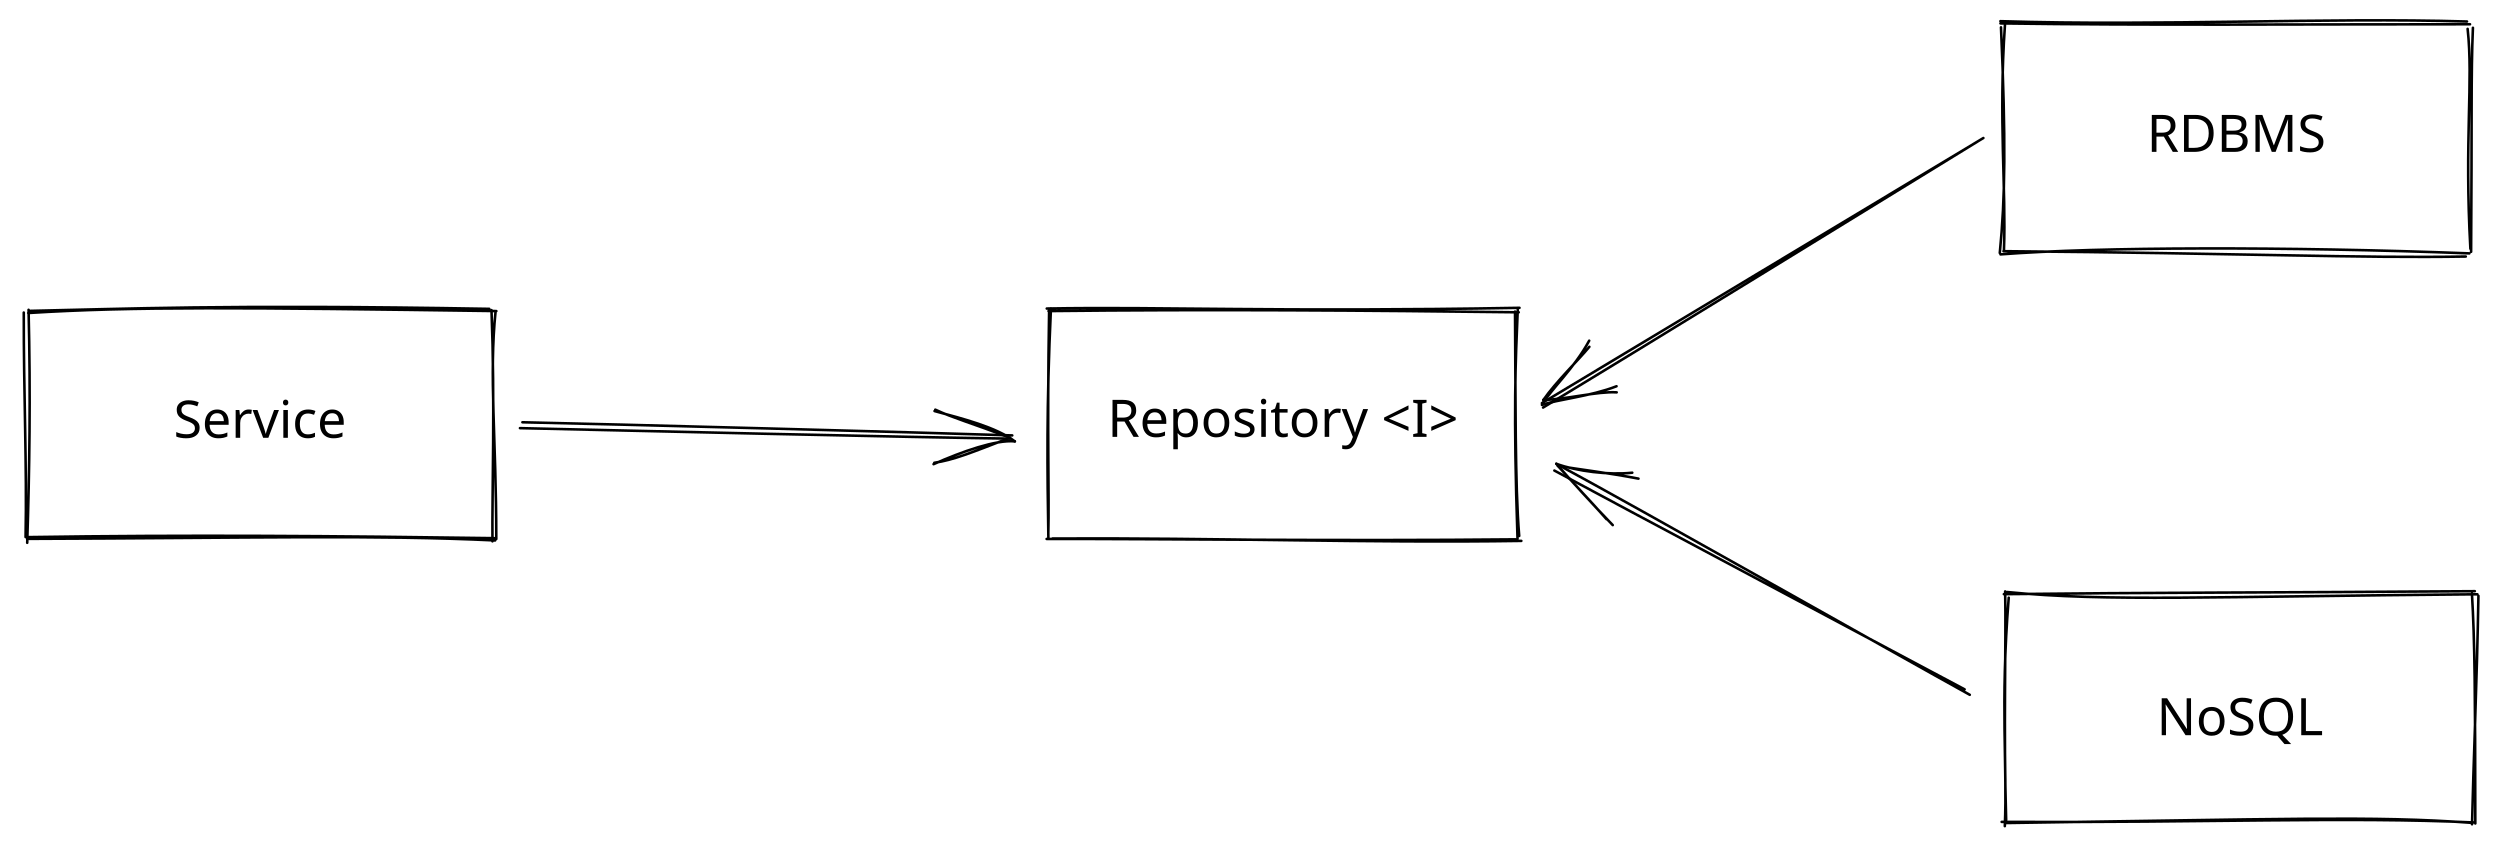
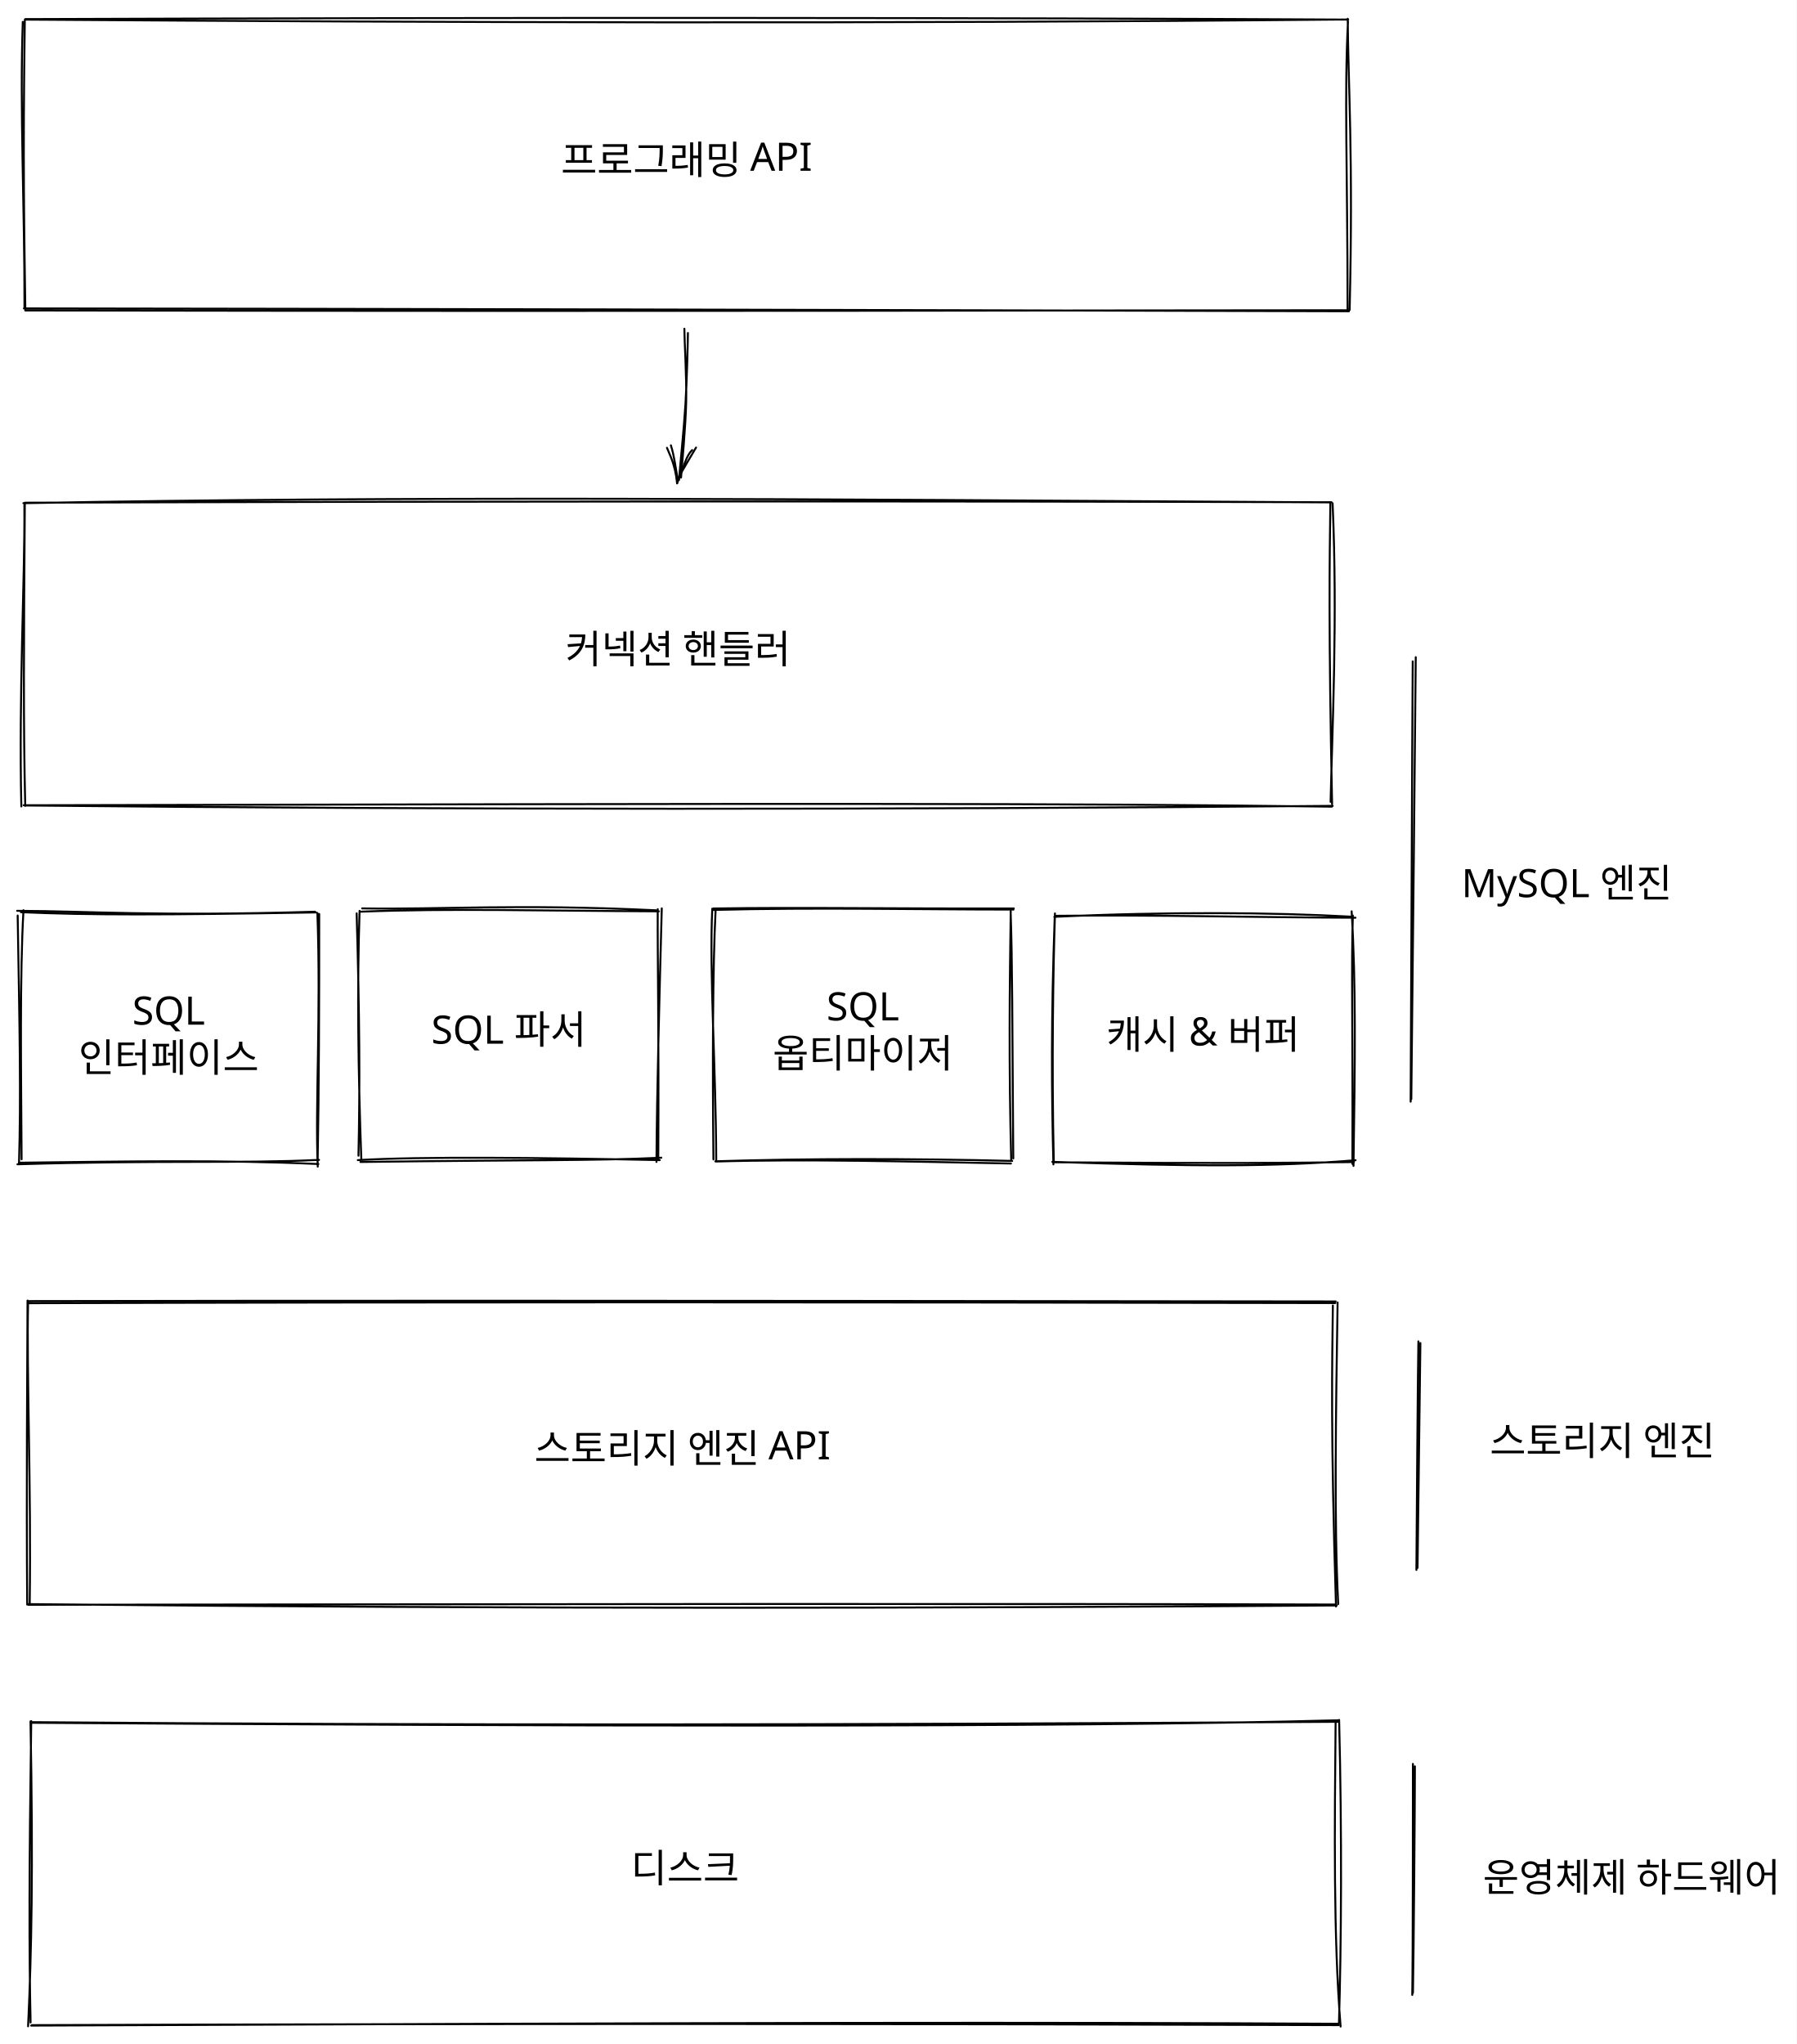
- <svg xmlns="http://www.w3.org/2000/svg" version="1.1" viewBox="0 0 965.672 327.16" width="1931.344" height="654.32">
+ <svg xmlns="http://www.w3.org/2000/svg" version="1.1" viewBox="0 0 916.152 1042.207" width="1832.305" height="2084.414">
  
-   eyJ2ZXJzaW9uIjoiMSIsImVuY29kaW5nIjoiYnN0cmluZyIsImNvbXByZXNzZWQiOnRydWUsImVuY29kZWQiOiJ4nN1aWXPaSFx1MDAxMH73r6DIa6LMfaS2tso4vuJzjZ1rK5VcdTAwMTJCRlx1MDAxM8uSXCJcdGOcyn/fkcC6wFx1MDAwMmygyKp8oDl7evrrr3uGX1uNRjNcdTAwMWVcdTAwMDZ2812jad9bpqu6oTlovk7K7+wwUr6nq1D6XHUwMDFl+f3QSls6cVx1MDAxY0Tv3r41g8Doqbjj+zeG5d+OutmufWt7caRcdTAwMWL+q99cdTAwMWKNX+nfwkShbcWm13PttENalc+FebXw1PfSaaFcdTAwMDRcdTAwMDJTSbnMWqjovZ4utru6+tp0IzuvSYqaR8dcdTAwMDNgtbpX1umZbbfMn1x1MDAwM9bb/pjPeq1cXLdcdTAwMWRcdTAwMGbd0aJMy+mHXHUwMDA1maI49G/sT6pcdTAwMWI7yeyV8qxf5Gul5b1Cv99zPDuKSn38wLRUPEzKXHUwMDAwyEpHSnjXyEvu9Vx1MDAxYqHC4DQrSjphLFxmKKjUy+dcdTAwMDRcIlhcdTAwMTVmx3f9MFx1MDAxMeZcdTAwMTVIn1xcnI5p3fS0TF43a1x1MDAxM4emXHUwMDE3XHUwMDA1Zqg3KW83eFxcplx1MDAwMIYguDC/Y6ueXHUwMDEz6yrBjUT/xbrITlWPXHUwMDAw4lLvTqEmmTM47KZW8K2qOsdcZoOxippR8lKQN1x1MDAxMXW3akJFMyqZUmzf54sobPzga3BcdTAwMDB3XHUwMDBl+I/9zvFOXHUwMDFinFxcXFyc2X4za/f79fRhR51Fr81cdTAwMDfBTWdoXHUwMDFm3H/pf9j5Kpz2dXmWx/nNMPRcdTAwMDeFccef8lx1MDAxNfeDrjmyT8g4ZkxcdTAwMTKgf0lW7yrvRld6fdfNy3zrJjfprYLAXHUwMDEzUCqtv4CigoVUUERcdTAwMTiigHHC51x1MDAwNtF0XW44iCgkXHUwMDA25FBUgcSkISiWgHC0WiBxMIkgRKrIYUjDmmCGl1x1MDAwZpxcdTAwMWFcdTAwMWLEXHUwMDAyMCBcdTAwMTawwXyzfS9uq1x1MDAwNztcdTAwMDV9qXTPvFXusLRfqXFqSdt2eKcsu6jLyNaTpk6dl5pvu6qX2G/T0suww5Jpx0rzU9bgVnW7RVx1MDAwNrG0XGamXHUwMDFlMzycx/P7oeopz3QvK1wi1oKtlreEfFxucYzRxD3S+Vx1MDAxMUd6yqdcdTAwMGZcdTAwMDenXHUwMDBm5MjjXHUwMDFmVFx1MDAwN3+88JxNR5yGlSE4XHUwMDA0JYJcdTAwMTiRlyZcdTAwMGUkIKIrXHUwMDAz27NYiyBcZrlcdTAwMTRILlx1MDAxZnt17IJth1x1MDAxZpnH21x1MDAwM7W7jb6bXHUwMDFmXHUwMDBlWp/3jqazS1xuoJmkNYtcdTAwMGKnT7h6LqxcdTAwMWR35+7HT/nQ/yg/t9pX+9edXfJwXHUwMDFhLWHc7veBd7Jz2I4uw9aJXHUwMDA051x1MDAxZGtcdTAwMTiQpXE31PzBVs3dglRcdTAwMGJcdTAwMWY9XHSFQJCCIc/yI/Wmtql+hENcdTAwMDNJJNk07iaSlVx1MDAxZMzSPVx0yfe3hrdcdJGAUSHWzNtp3LI23r6wXHUwMDAzP1KxXHUwMDFmXHUwMDBlXHUwMDFif1x1MDAxZP69VvqewYBV+q5I+nxcdTAwMTaH9EnwaeRLXHUwMDA0XHUwMDExmz/7VJf+2cV+6Dh7919cdTAwMDK030afYutu0+FcdTAwMDdcdTAwMTFCXHUwMDA2JITiXCJhJ31cdTAwMTHiOi/lm0fkmFx1MDAwMCCFZGvLPkfbXHUwMDBij/vnXHUwMDBlpuZcdTAwMTm5au2dKv/y5ur850uIfEXDzopcdTAwMGamT7h6XHUwMDFln4dvXHUwMDAxJSvnW0ifPnJigurQXHUwMDE1kfk5t377Nlx1MDAxNvScXHUwMDE5gDFcdTAwMDJYXHUwMDE19FSTLlox6jmehPsk50JKXHUwMDExxFx1MDAwNIF1ky5jmC5ghC8k3fetk/ZauXZcdTAwMDZNTXBtKuDzKfbpRFx1MDAxOVx1MDAwMYKxxJDAudHW/9w66SD/snXX+WKqk6+d1t1cdTAwMWK2+WhD2KhAaphcdTAwMDaV3Fx1MDAwMELb98YxLCQ68Vx1MDAwMJxcdTAwMTZ2Zi1cdTAwMTS7e9D6sIsvjp2YXp7v+7fD91e9XHUwMDFmL6fYpVx1MDAwZjuLYqdPOKe0/4OUXHUwMDE2XHUwMDAy9DTosUS05NVngb5++zZcdTAwMTb0XHUwMDAyldEuiLHCRJaRSYBPcqpWO1x1MDAxMFhH9mulVFx1MDAwMnTMXHUwMDA1XHUwMDE2MLqXUeqp3/7neK2UOoOWqpQ6XHUwMDEysFx1MDAxNlkjZE+BXHUwMDE2xU9cIlx1MDAwYmompVrb82es9ad9XHUwMDFiiixGpEGrcStcdTAwMTbQoJjCUsXSuVRcdTAwMDJcdTAwMDNCXFw+287QRlxmKVHpXHUwMDA2alxmOipcdENY4Gfkq6lwz1x1MDAwNd2CXHUwMDE3j1x1MDAwNTnMMG4pr6u8nq7MKerxrn+eK5dcdTAwMTSmVj+R8lxy0LmGRFx1MDAxOFxuIVx1MDAwMeRcdTAwMDRKWGjVM1x1MDAwM91GXHUwMDFh6Vx1MDAwMeC4OCPIpu11Z0tSf3pUllx1MDAwNDLEXHUwMDEwh1x1MDAxNFDKNFx1MDAxNeZcdTAwMWUhXHUwMDEzJblJlOlxyIQ0rlx1MDAxOcU7/u2tirWqz33lxVWVprrbTsDr2Ga3WqtXU6yrojxIRixcdTAwMDdJ+adGXHUwMDBlg/Ql+/zt9dTW04w1eTIzzVx1MDAwN9gq/l/YI1x0Wi189EhcXGdwSMpcdTAwMDW+wFF/vLChXHUwMDBlXHTqNNWA1VA6zaY5Mlx1MDAxOF7xXVx1MDAxOJNcdTAwMDae6pAggFx1MDAwNudcdTAwMWOTaWdogmhWhs9cdPBf4pOSXHUwMDAznpyDl++T6nPbgidcdTAwMDBcdTAwMDaVQvtcIlwiXHUwMDE4xJhLglxujUZ+QFx1MDAxOOPLh1x1MDAxNTslLVxuJoRcbi60a9RpV54wXHUwMDE3vGNKbH+0P3pTNdTkKZrosvxcdTAwMTFcdTAwMDXVwuw+jVxuwZFmorn9UX0utrH+XGJcYkODe/LrMERQXSHpak9cdTAwMWMoN1j14iA/dKCG5KxcdTAwMWOmjVxckqCcYYnpmsOkRVx1MDAxM+JFXVJ9blBcdTAwMGVOKNVqk/pcdTAwMDdDrvNkUWg1jk2oXHUwMDBlfUfHtqtcdTAwMGaVXGIm2oR0mJRcXM9cdTAwMDIyVVx1MDAxYYbgdFx1MDAxZvlnuaYpJptW5Nb6lHfaXHUwMDFhj9o0g6BcdTAwMWRr28qUr81XdcfJa7605p2yXHUwMDA3rUlIvbpOnyQrTJWY+Fx1MDAxNjtZ4K/fW7//XHUwMDAz8MW7JyJ9
+   eyJ2ZXJzaW9uIjoiMSIsImVuY29kaW5nIjoiYnN0cmluZyIsImNvbXByZXNzZWQiOnRydWUsImVuY29kZWQiOiJ4nO1cXFtv28hcdTAwMTV+z69cdTAwMTC0QJ9i7twvebNcdTAwMWTbke/yNUm7MCiJlmjLXCIt0ZalIMAu4Fx1MDAxNsVeilx1MDAwMpttjTbbpkDa9GFcdTAwMWaCRYpcdTAwMDZtf1Et/4dcdTAwMGUlW5QoUqK9osqmy1x1MDAwN0fkcDhnzpxvvnNmzuTZvVQq7TRsI/0glTbO8nrZLFT1evq++/zUqNZMq6KKUPu+Zp1U8+03S45j11x1MDAxZXz8sW7bWtF0cpZ1qOWto041o2xcdTAwMWNcdTAwMTlcdTAwMTWnpl78qbpPpZ61//Y0VDXyjl4plo12hXaR15Zk/oerVqXdrKSUMFxmJem+YNZcdTAwMWWq1lx1MDAxY6OgSvf1cs3wStxH6WZ+XHUwMDFmL1x1MDAxYrbNXHUwMDE3ZrYrfP2JIXLNmtfovlkubzqNcqdPer50Uu1cdTAwMTGp5lStQ2PXLDglVVx1MDAwZX3Pu/VqltKZV6tqnVx1MDAxNEtcdTAwMTWjVuurY9l63nRcdTAwMWHuM1x1MDAwMLpPOzp4kPKenKk7ioiGJaFcdTAwMThcItotcKtiIDWJMZWYU580s1bZqrrSfFx1MDAwNNqXJ09Oz1x1MDAxZlx1MDAxNpVQlUL3XHUwMDFkp6pXarZeVYPkvVe/7ifjVFx1MDAwM5hCynpaL1x1MDAxOWax5LjSXHUwMDEzrklcdTAwMDJcdOgtrVx1MDAxOe1cdTAwMDGAQHJJOOJed9yG7UyhbVxun/hcdTAwMTVY0qv2taLSNfemR2hX3jm/XHUwMDFk9dpSnz05xpnXk57hX4fT5kppatraaDrQ2MzrYp5cdTAwMWWnu+89v1x1MDAxZvzZTuWVholP6lx1MDAxOXS6N0stXiw1XHUwMDE2XHUwMDFl5oz+Vm7a16tVq97z3etfXo9P7ILesVLIOFx1MDAxNlx1MDAwMrm6XCKenspm5VBcdTAwMTVWTspl75mVP/RcZvtej8BcdTAwMDN46ut/L2xlXHUwMDE4lKBcdTAwMDBcdTAwMTRAZWEsMpaClZlwLHGJNVx0XXX3YqZcciZcdTAwMGU1Rlx0kkzEiCaI2SCIXHUwMDEw8UOHMcCwXHUwMDA0hI1cdTAwMWY54zRCb7CtirNpNl19I9D3dF4/MsuNvvFqW6eS9OrF+eWfXv777+8v/3Bx+far1PR6plexNUNcdNC2Td5XdbpsXHUwMDE2XWNO51WXjGqfnTumYqzuXHUwMDBiR2ah0MspeSWPrr5ZzUQhXHUwMDAzq2pcdTAwMTbNil7eXHUwMDFhXCLuUFx1MDAxNFx1MDAwZWU1jsOgiIBAXHUwMDAwXHUwMDBiXCJBZCjuXG58tFrPZmpwXHUwMDBlSWzDSvYwR5JcdTAwMGVFl9YgXHUwMDEyso863KqUMm1cdTAwMDCiY6c1xjRf21x1MDAxZalRolx1MDAxMeZrv1x1MDAwM0xcdTAwMDQgQJRzSsaPzLtxXHUwMDFhzlx1MDAxYjSbXZ1t1O2jrera9sz0XCKA/0echkOBXHUwMDA0pVS+h1BYilxmpGBlJlx1MDAxY0hcXEqNcoKg8FFcdTAwMWFDUIOg33NcdTAwMWI7ocFIhEa4pEiKXHUwMDBmms9a/3x9ef7n1s8vUlffvL/8+vXlXHUwMDFmv5son41gXHUwMDAxP59cdTAwMDWJe3c+UzN5OKExyVx1MDAxMOE4OqGx2uz21ILdfJR/SNlao5639dli0nFIXHUwMDE13ITy2fww5IxqQjBcdTAwMGVjdSwpXG4gMsT9QORcdTAwMWNcdTAwMDKOMYhcdTAwMDGJd+OvKVx1MDAwYiw019azjZWpam5xdlx1MDAwNzaWVllcdTAwMDJ5hqAw+4ZQSHVxXHUwMDEwPXZcbu500u2bYlxyXHUwMDA32Ldcblx1MDAxZDVcdTAwMWO3fVx1MDAwYjlo3kT4rZtRXHRcdTAwMTlC47ft5LDMZnb5Z5XWt++vzt9e/eqi9e271uevXHUwMDAzaYb011x1MDAxZFx1MDAxYs2MmJv9NFx1MDAxMyjv3XlcdTAwMDbB0OVASFx1MDAwNYb94z9cbof7x4/10mKpjiuL86eZjWYxa+yWk45DJqmG/Fx1MDAxNIM1QWP29FwiMlxmJFx1MDAwMGM1XGZxOHvBXHUwMDE001x1MDAxOcut3b3jaVxc26zX8zm8OvdUZ0tnh8GxTFx1MDAxYktcdTAwMWXFhIRIo5gruMHkMVx1MDAxNyQ8XHUwMDE0MkK4611cdTAwMDJHX0JcdTAwMWau5oRChiOh+VlcdTAwMGLS2IMjXHUwMDExsLgwXHUwMDE4XHUwMDFicVwisFx1MDAxNPzDXuxTNJC6+vLL1vnLicZEIyb4XHUwMDAwsrqR8u5cdTAwMTSlOChcZm9cZjBcdTAwMDBcdTAwMTBl0T1FuGJcdTAwMThcdTAwMGZLmNBcdTAwMWNkXHUwMDA3y4X1xt7OeuKX9pQjqHHpW0rv8Fx1MDAxNNFcdTAwMTAmcS7sRaYpKTFxm5owTVx1MDAxZC+UpmdcdTAwMGaocVx1MDAwMGYy+8Rpns1ltjbipKngXHUwMDA2XHUwMDEzSFMonKZcYqdAYsmjr+RccldzQnEjXHUwMDAx11BcdTAwMTBuXHUwMDA0wHHjJlqAXHUwMDA11SU4Zj2bXHUwMDEzXHUwMDFmJlmpmOXib1dfvL1880s3Znn16URjrFx1MDAxMbN+cIzlk/fuXHUwMDA0hmD4PrG7L0IxiFx1MDAxZWLlK1x1MDAwYtniXHUwMDE22CGlnI3nslOra8focdKBXGJcdTAwMDGRwUjkjGkk9kX1qFx1MDAxY0Yx4lxcSDqxXGaL6zE1jnJcdTAwMGLFJXvdLs7PNbPFXHUwMDAyaOaX4uSw4Fx1MDAwNlx1MDAxM8hhNNT1g5IrXHUwMDEyY4RG57Dhak4sdDhcbiExyDXG4oZcdTAwMGWItFx1MDAxZqVcdTAwMDZKUFx1MDAwZWRcdTAwMWPeX3J4rPWPX7e+eJn6Sery+/Orr/410chrxLw/sFx1MDAxYuVcdTAwMTP1h7BXKFx1MDAwNlXgXHUwMDA1XHUwMDA0UENcdTAwMWY9/FoqNK1t87C2fLC2KKYzx9bj3UbSIUhcdTAwMTHT/Fx1MDAxOXtuTcmwxni8XHROd8yrgG5YrFx1MDAwMmc5sbyK61x1MDAwNIizelx1MDAxM+RcdTAwMGVKJ/lD68les7yfLVx1MDAxZs7HyWTBXHImkMnC026V889cdEe3SFx1MDAxNVx1MDAxY67lhKJIOVZaXHUwMDAwi0GAxFx1MDAwNGiM4UH8XHUwMDA00Fx1MDAxOFJDofw/8kFvebU+f331i1eXf/mu9ebTVOu3L1pvzieeLDiCXGJcdTAwMDboLETku9Oaiv5DXUuEXHUwMDA0Qlx1MDAxY8vovFbMwNK8dTIrNlx1MDAxZa5sZjkv1FxyeJZ0RFLkOpA8XHUwMDAwk5DzpDJcdTAwMWJVzMY4jFx1MDAwM6HDiI1cdTAwMWSdLlp7XHIxk82YjdlccqtcInOF4lx1MDAwZiG2mD47ii+DXHUwMDFiTFx1MDAxZV9iXHUwMDAxwuCJXHUwMDE5VJM0j77FNlxcyVx0XHUwMDA1p8BEg1x1MDAxMCPhP6VcdTAwMDJcdTAwMTFB8Vx1MDAxM2ZPQu5cdTAwMTC+REAhmGNcdTAwMWPHkZTk8OXli1x1MDAxNy7/fDbZ9MNcdTAwMTGU4mdIT8iheOukXHUwMDFkXHUwMDA3OaiQhlx1MDAwMVx1MDAwZUlcZtVcdTAwMTDfXCLfcHhcdTAwMWV0Ulx1MDAxMcegNngojDChxbq/pvnXdrp441SDsl9cIi+8U9xcYlx1MDAwMb5DeNeWbdK4qzl61ZkxK1x1MDAwNbNSVIVcdTAwMWVl3ZxmjHKEpI3U/Ikr5Vx1MDAxNNBcdTAwMDBQcTmhgFxiXHUwMDE1PElGvLR0V1x1MDAxYrrdVpNGr591+TJtVFxuo1x1MDAwNVx1MDAxOZ7761x1MDAxN1x1MDAwNFxiRFR4XHUwMDAzIFdOjSBcdTAwMDBcdTAwMGVKgjRKXHUwMDAxdyfzXHUwMDAxgcp6zZm1jo5MRyl73TIrjl+pbe1Nu8gtXHUwMDE5esFfqjrUW+aHuO1+sd+/8X6lPFxmtG+6vz+5XHUwMDFm+LbqrlK16N05cy/MNSo5c1x1MDAxOWnkXHUwMDE3XHUwMDA2XGbevTxT9+rf6/03bD5rT8JcdTAwMDHTXHUwMDE5XHUwMDBmdVx1MDAxZqBEhIpbeffzXHUwMDFj8Y2tp+xsx6I2oTt4aXdmL+nTXHUwMDE5RHgwia19jFx1MDAwMVM1iPFcdTAwMWVcdTAwMDfCWv8pWs+HQETzXHUwMDA3XHUwMDE217mmhFx1MDAxM0IlnPCUpsJ9PI4pzVx1MDAwZsmQkjGDva9svEj3XHKhe3mDd0uUhq+KhTr5XG6fXHUwMDEyQFx1MDAxMX1jlJBMfWOzdlxcePR0XHUwMDAxzNVcdTAwMTfk0/r2VPJBSrlcdTAwMDZcdTAwMDYxqqanwTPq4z9r5Fx041x1MDAwMdRbhuzu7Vx1MDAwMC5cdTAwMDWYdFx1MDAxYTjlrCfxK25cdTAwMWZ/peHmqnVWloLdfNFXp+vFl419Z4iT71h2mIff11x1MDAxN7873yfPnVx1MDAxOFCELjhcdTAwMTMgXFzn8Vx1MDAxNlx1MDAwNIhcbmJu5mRvt7w3qz+ZOz193JRlPfnYUkRcdTAwMTd0NF1cbqJh9/+6iPVcdTAwMDCRhjjvTzHylregYuCOu+RcdTAwMDebpIhcIsImzYJcdTAwMDL1rof+yII319TgMLpXz1x1MDAwMI7JX4U49LyfUGhcdTAwMTWU3eL8urO/cLA4vVx0Slx1MDAxYntPXHUwMDBlNueXl9dcdTAwMWXqhf9cdTAwMDG4XCKNXGaAprPkXHUwMDA1/HL814HKkVx1MDAxMIz1plx1MDAxZU9cdTAwMDaonPfI8iNQb66xXHUwMDAzNcxlZaG0ilx1MDAwMGNIXCJcdTAwMThcdTAwMWSnnC/O7GJz7uxoW2zO241cdTAwMDVDb+wnXHUwMDFmp1x1MDAxY2rEXHUwMDA3iuudXFxcdTAwMTVwXCJcdTAwMTCzz1x1MDAxYZSPNOizXHUwMDEyyrCKJye9MC2pZJNzWlx1MDAwM3ZFk+C7XHUwMDA2iXUnrKHws4lMKrqg+Fx1MDAxNvGhxVxuS8vUPWy1M7f/qFFatrfNZvLBxrgmKVx1MDAwN1x1MDAwM+vSUHmJKkRcdTAwMTQxXHUwMDFm/ohcdTAwMTQhXCJIsFx1MDAwNGr6XHUwMDE1XHUwMDEzRZuaaqggk0Pb7961Lj5rff+u9epl6uqbi8uvX7Z+/9fWb94lXHUwMDAyc6HCdZB375o507ptbzpKj+mbxW81VGbhWlx1MDAxOV5cdTAwMTPpU9Ooz1xmmstH++3L/WpcdTAwMWLNLm5cZnegnj2/9/w/eTOiYCJ9
  <defs>
    <style>
      @font-face {
        font-family: "Virgil";
        src: url("https://unpkg.com/@excalidraw/excalidraw@0.13.0/dist/excalidraw-assets/Virgil.woff2");
      }
      @font-face {
        font-family: "Cascadia";
        src: url("https://unpkg.com/@excalidraw/excalidraw@0.13.0/dist/excalidraw-assets/Cascadia.woff2");
      }
    </style>
  </defs>
-   <rect x="0" y="0" width="965.672" height="327.16" fill="#ffffff" />
-   <g stroke-linecap="round" transform="translate(10 120.4281) rotate(0 90.42188 43.91797)">
-     <path d="M1.44 -0.34 C37.03 -1.04, 75.65 -2.93, 178.99 -1.13 M0.9 0.48 C41.39 -2.04, 83.94 -1.65, 181.72 -0.27 M181.44 -0.28 C178.85 24.99, 181.71 48.67, 181.7 87.78 M179.85 -0.64 C181.24 34.64, 180.03 70.87, 180.22 88.67 M180.94 87.45 C121.18 86.58, 62.62 86.08, 0.53 87.05 M181.25 88.33 C135.1 86.14, 88.8 87.4, 0.47 87.72 M0.51 89.24 C1.39 61.82, 1.84 32.32, 1.04 -0.76 M-0.12 87.02 C0.41 59.8, -0.87 31.82, -0.82 0.3" stroke="#000000" stroke-width="1" fill="none" />
+   <rect x="0" y="0" width="916.152" height="1042.207" fill="#ffffff" />
+   <g stroke-linecap="round" transform="translate(12.58984 10) rotate(0 337.5176 73.9707)">
+     <path d="M0.04 0 C214.49 1.47, 429.11 2.26, 674.79 -0.07 M0.3 -0.26 C246.81 -1.15, 493.31 -1.03, 674.85 -0.01 M674.63 -0.42 C674.84 32.92, 677.48 68.65, 675.61 148 M674.76 0.99 C672.85 37.86, 674.5 73.57, 674.56 148.34 M675.25 148.71 C416.87 147.97, 156.89 147.43, -0.39 147.25 M674.72 148.18 C521.11 148.21, 367.49 148.88, 0.28 148.3 M-0.11 146.77 C0.02 96.01, -2.57 45.92, -0.97 1.14 M0.33 147.77 C-0.19 110.76, -0.98 72.76, 0.05 0.67" stroke="#000000" stroke-width="1" fill="none" />
  </g>
-   <g transform="translate(65.42188 152.0961) rotate(0 35 12)">
-     <text x="35" y="17" font-family="Virgil, Segoe UI Emoji" font-size="20px" fill="#000000" text-anchor="middle" style="white-space: pre;" direction="ltr">Service</text>
+   <g transform="translate(282.1074 71.7207) rotate(0 68 12)">
+     <text x="68" y="17" font-family="Virgil, Segoe UI Emoji" font-size="20px" fill="#000000" text-anchor="middle" style="white-space: pre;" direction="ltr">프로그래밍 API</text>
  </g>
-   <g stroke-linecap="round" transform="translate(405.1211 120.0703) rotate(0 90.42188 43.91797)">
-     <path d="M-0.79 -0.89 C43.25 -1.7, 88.28 0.5, 181.81 -1.17 M-0.11 0.09 C61.74 -0.63, 123.8 -0.15, 181.52 0.56 M180.08 0.28 C180.34 33.57, 180.06 67.01, 181.7 86.95 M181.14 -0.43 C180.3 19.62, 179.37 38.44, 181.05 88.05 M182.52 88.86 C124.01 89.79, 64.62 87.58, 1.41 87.93 M180.28 88.26 C112.13 88.96, 43.34 88.05, -0.84 88.11 M-0.2 86.47 C0.23 69.73, -0.72 50.42, 0.12 -0.48 M-0.16 88.13 C-0.6 62.01, -0.94 37.1, 0.83 -0.99" stroke="#000000" stroke-width="1" fill="none" />
+   <g stroke-linecap="round" transform="translate(12.32422 256.1875) rotate(0 333.4453 77.23047)">
+     <path d="M-0.4 0.38 C192.08 -3.29, 385 -1.81, 666.18 -0.03 M0.33 0.13 C235.39 -0.63, 470.29 -0.71, 666.62 -0.1 M667.18 0.41 C669.76 58.67, 667.01 115.37, 666.16 152.67 M666.05 -0.08 C665.63 30.67, 665.07 62.85, 666.92 153.75 M666.79 155.12 C531.75 153.29, 397.3 153.47, -0.22 154.4 M667.23 154.71 C442.86 156.73, 217.76 156.69, 0.2 154.52 M-1.44 155.02 C-2.79 98.14, 0.4 38.84, 0.11 1.4 M0.55 154.73 C-0.45 113.75, -0.18 72.29, 0.33 0.39" stroke="#000000" stroke-width="1" fill="none" />
  </g>
-   <g transform="translate(422.543 151.7383) rotate(0 73 12)">
-     <text x="73" y="17" font-family="Virgil, Segoe UI Emoji" font-size="20px" fill="#000000" text-anchor="middle" style="white-space: pre;" direction="ltr">Repository &lt;I&gt;</text>
+   <g transform="translate(287.7695 321.168) rotate(0 58 12)">
+     <text x="58" y="17" font-family="Virgil, Segoe UI Emoji" font-size="20px" fill="#000000" text-anchor="middle" style="white-space: pre;" direction="ltr">커넥션 핸들러</text>
  </g>
-   <g stroke-linecap="round" transform="translate(773.3945 10) rotate(0 90.42188 43.91797)">
-     <path d="M-0.7 -1.82 C61.78 0.1, 124.73 -3.32, 179.53 -1.69 M-0.68 -0.96 C56.65 -0.13, 114.34 -0.65, 180.69 -0.63 M179.77 1.15 C181.99 21.33, 178.48 43.86, 180.84 86.1 M181.82 0.73 C181.03 18.98, 181.5 37.11, 181.12 87.26 M179.06 89.09 C138.23 89.79, 94.09 87.81, 0.49 87.02 M180.44 87.87 C109.53 85.2, 37.76 85.33, -0.67 88.26 M0.67 86.64 C1.57 63.27, -1.46 36, 1.06 -0.36 M-0.94 87.71 C1.16 66.5, 1.45 44.24, -0.48 0.56" stroke="#000000" stroke-width="1" fill="none" />
+   <g stroke-linecap="round" transform="translate(10 465.9531) rotate(0 76 63.5)">
+     <path d="M-1.26 -1.54 C34.52 -1.42, 69.27 1.35, 150.58 -1.08 M0.69 -0.84 C36.2 0.69, 72.56 0.61, 151.18 -0.72 M151.84 -0.43 C153.68 50.76, 150.68 97.93, 152.02 128.9 M152.76 0.07 C152.8 45.12, 152.64 91.21, 151.95 127.56 M152.68 125.45 C113.5 127.37, 71.74 125.52, -1.1 127.7 M152.35 127.57 C103.31 125.35, 55.68 126.22, 0.33 126.89 M1.01 125.15 C0.78 80.55, 0.04 31.61, 1.98 -1.85 M-0.32 127.62 C0.71 92.85, -0.01 58.9, -0.99 0.87" stroke="#000000" stroke-width="1" fill="none" />
  </g>
-   <g transform="translate(827.3164 41.66797) rotate(0 36.5 12)">
-     <text x="36.5" y="17" font-family="Virgil, Segoe UI Emoji" font-size="20px" fill="#000000" text-anchor="middle" style="white-space: pre;" direction="ltr">RDBMS</text>
+   <g transform="translate(41.5 505.4531) rotate(0 44.5 24)">
+     <text x="44.5" y="17" font-family="Virgil, Segoe UI Emoji" font-size="20px" fill="#000000" text-anchor="middle" style="white-space: pre;" direction="ltr">SQL</text>
+     <text x="44.5" y="41" font-family="Virgil, Segoe UI Emoji" font-size="20px" fill="#000000" text-anchor="middle" style="white-space: pre;" direction="ltr">인터페이스</text>
  </g>
-   <g stroke-linecap="round" transform="translate(774.8281 229.3242) rotate(0 90.42188 43.91797)">
-     <path d="M0.39 -0.65 C38.88 3.18, 80.15 1.07, 182.11 0.23 M-0.8 0.18 C52.72 -0.47, 105.83 -0.4, 181.12 -0.97 M182.51 0.83 C181.99 33.14, 180.49 67.53, 180.04 89.07 M180 -0.1 C181.09 18.14, 181.27 38.3, 181.31 88.76 M180.82 88.37 C130.69 86.12, 79 88.53, -1.65 88.15 M179.94 88.52 C142.71 85.7, 105.05 87.12, -0.35 88.59 M-0.43 89.79 C0.59 65.96, -2.25 43.62, 1.08 1.55 M0.09 87.39 C-0.96 52.69, 0.1 18.76, -0.3 -0.88" stroke="#000000" stroke-width="1" fill="none" />
+   <g stroke-linecap="round" transform="translate(183.4453 463.918) rotate(0 76 63.5)">
+     <path d="M1.24 -0.74 C41.1 -0.07, 80.12 -3.14, 151 0.23 M0.61 0.93 C45.96 -0.82, 92.41 0.48, 152.54 0.77 M154 -0.75 C152.76 46.1, 151.5 92.7, 151.29 128.53 M151.93 -0.33 C151.81 27.97, 152.57 57.02, 152.21 127.48 M153.75 126.39 C119.41 128, 86.01 127.41, 0.34 128.56 M152.95 127.61 C91.98 126.32, 31.44 125.7, -0.99 127.61 M-0.66 125.36 C0.13 88.01, -0.08 54.82, -1.59 1.8 M0.81 127.54 C-0.81 83.34, -1.4 39.52, -0.09 0.52" stroke="#000000" stroke-width="1" fill="none" />
  </g>
-   <g transform="translate(833.25 266.9922) rotate(0 32 12)">
-     <text x="32" y="17" font-family="Virgil, Segoe UI Emoji" font-size="20px" fill="#000000" text-anchor="middle" style="white-space: pre;" direction="ltr">NoSQL</text>
+   <g transform="translate(216.9453 515.168) rotate(0 42.5 12)">
+     <text x="42.5" y="17" font-family="Virgil, Segoe UI Emoji" font-size="20px" fill="#000000" text-anchor="middle" style="white-space: pre;" direction="ltr">SQL 파서</text>
+   </g>
+   <g stroke-linecap="round" transform="translate(363.9883 464.3008) rotate(0 76 63.5)">
+     <path d="M-0.18 -1.08 C45.85 -1.77, 90.89 -0.92, 152.95 -1.1 M-0.58 -0.33 C52.42 -1.68, 104.03 -0.51, 152.79 -0.52 M151.39 0.32 C150.86 38.11, 150.34 78.18, 151.65 127.63 M151.34 0.54 C152.24 26.25, 152.14 53.01, 152.69 126.38 M151.49 128.95 C100.71 127.99, 47.21 126.59, 0.9 127.94 M152.14 127.63 C100.14 126.36, 47.85 126.34, 0.77 127.83 M1.22 127.26 C1.11 80.24, -2.38 31.4, -0.79 -0.97 M-0.2 126.86 C-0.72 77.95, -0.53 27.99, 0.88 0.34" stroke="#000000" stroke-width="1" fill="none" />
+   </g>
+   <g transform="translate(395.4883 503.3008) rotate(0 44.5 24)">
+     <text x="44.5" y="17" font-family="Virgil, Segoe UI Emoji" font-size="20px" fill="#000000" text-anchor="middle" style="white-space: pre;" direction="ltr">SQL</text>
+     <text x="44.5" y="41" font-family="Virgil, Segoe UI Emoji" font-size="20px" fill="#000000" text-anchor="middle" style="white-space: pre;" direction="ltr">옵티마이저</text>
+   </g>
+   <g stroke-linecap="round" transform="translate(537.4883 466.4766) rotate(0 76 63.5)">
+     <path d="M1.26 0.48 C51.59 -0.11, 103.45 1.34, 153.67 1.46 M0.13 1 C56.42 -1.68, 111.8 -1.32, 151.52 0.92 M151.72 -1.8 C153.96 34.94, 153.48 74.46, 152.67 128 M152.34 0.35 C151.5 26.59, 152.35 53.82, 152.12 126.99 M153.72 125.11 C112.4 128.5, 71.11 128.32, -0.9 125.94 M152.89 126.04 C119.45 126.5, 87.34 126.77, 0.07 126.16 M-0.15 125.89 C-1.29 75.25, -0.43 27.57, 0.45 -0.73 M-0.35 127.22 C-1.28 90.56, -1.58 53.38, 0.33 0.93" stroke="#000000" stroke-width="1" fill="none" />
+   </g>
+   <g transform="translate(560.4883 517.7266) rotate(0 53 12)">
+     <text x="53" y="17" font-family="Virgil, Segoe UI Emoji" font-size="20px" fill="#000000" text-anchor="middle" style="white-space: pre;" direction="ltr">캐시 &amp; 버퍼</text>
+   </g>
+   <g stroke-linecap="round" transform="translate(14.54688 663.7461) rotate(0 333.4453 77.23047)">
+     <path d="M-0.54 0.74 C208.49 0.1, 417.4 0.2, 666.33 0.67 M-0.24 -0.33 C138.12 -0.57, 275.82 -0.64, 666.52 -0.16 M665.09 1.89 C664.74 33.04, 663.91 65.25, 666.69 155.36 M667.51 0.37 C666.64 56.38, 665.69 112.45, 667.82 154.15 M667.05 154.85 C462.79 156.25, 260.13 156.8, -0.34 154.17 M666.57 154.38 C472.69 153.81, 279.07 154.18, -0.15 154.51 M0.6 153.85 C1.42 94, -1.04 35.28, -0.22 0.18 M-0.68 154.41 C-1.13 94.72, -0.64 34.06, -0.51 -0.6" stroke="#000000" stroke-width="1" fill="none" />
+   </g>
+   <g transform="translate(266.4922 728.7266) rotate(0 81.5 12)">
+     <text x="81.5" y="17" font-family="Virgil, Segoe UI Emoji" font-size="20px" fill="#000000" text-anchor="middle" style="white-space: pre;" direction="ltr">스토리지 엔진 API</text>
+   </g>
+   <g stroke-linecap="round" transform="translate(15.86328 877.7461) rotate(0 333.4453 77.23047)">
+     <path d="M0.37 0.68 C262.5 2.37, 526.8 3.22, 666.6 -0.6 M-0.17 0.35 C208.14 2.04, 415.57 1.78, 666.65 0.17 M665.18 -0.1 C664.68 54.08, 664.01 109.39, 667.72 155.56 M666.97 -0.78 C668.47 58.19, 668.07 114.25, 666.89 153.76 M666.48 154.15 C517.09 153.31, 366.9 153.5, 0.02 155.07 M666.69 154.84 C451.39 154.14, 235.82 154, 0.39 154.84 M-1.54 155.43 C0.2 117.38, 1.13 77.73, -0.31 -0.03 M-0.27 153.49 C-1.05 116.22, -1.05 78.71, 0.06 -0.19" stroke="#000000" stroke-width="1" fill="none" />
+   </g>
+   <g transform="translate(322.3086 942.7266) rotate(0 27 12)">
+     <text x="27" y="17" font-family="Virgil, Segoe UI Emoji" font-size="20px" fill="#000000" text-anchor="middle" style="white-space: pre;" direction="ltr">디스크</text>
  </g>
  <g stroke-linecap="round">
-     <g transform="translate(200.8125 163.7773) rotate(0 95.05664 2.496094)">
-       <path d="M0.98 -0.67 C32.51 -0.02, 158.75 3.35, 190.19 4.41 M0.03 1.6 C31.33 2.36, 157.85 5.28, 189.28 5.65" stroke="#000000" stroke-width="1" fill="none" />
+     <g transform="translate(349.7266 168.4414) rotate(0 -0.9648438 37.59766)">
+       <path d="M-0.76 -0.82 C-0.76 5.23, 0.44 23.9, 0.16 36.54 C-0.13 49.19, -1.96 68.73, -2.46 75.07 M1.05 1.36 C0.97 7.5, 0.56 25.04, -0.2 37.53 C-0.96 50.02, -3.02 70.01, -3.51 76.32" stroke="#000000" stroke-width="1" fill="none" />
    </g>
-     <g transform="translate(200.8125 163.7773) rotate(0 95.05664 2.496094)">
-       <path d="M159.79 15.52 C170.78 10.62, 183.85 6.01, 191.19 6.71 M160.08 14.98 C167.41 13.93, 174.09 11.19, 189.3 5.31" stroke="#000000" stroke-width="1" fill="none" />
+     <g transform="translate(349.7266 168.4414) rotate(0 -0.9648438 37.59766)">
+       <path d="M-9.63 59.9 C-8.43 63.07, -5.45 68.13, -4.47 77.98 M-7.64 58.62 C-5.93 63.89, -5.16 70.54, -4.15 75.86" stroke="#000000" stroke-width="1" fill="none" />
    </g>
-     <g transform="translate(200.8125 163.7773) rotate(0 95.05664 2.496094)">
-       <path d="M160.17 -5 C171.09 -2.03, 184.02 1.22, 191.19 6.71 M160.46 -5.54 C167.69 -2.16, 174.28 -0.47, 189.3 5.31" stroke="#000000" stroke-width="1" fill="none" />
+     <g transform="translate(349.7266 168.4414) rotate(0 -0.9648438 37.59766)">
+       <path d="M3.19 61.05 C0.34 63.78, -0.73 68.47, -4.47 77.98 M5.18 59.77 C2.34 64.59, -1.42 70.82, -4.15 75.86" stroke="#000000" stroke-width="1" fill="none" />
    </g>
  </g>
  <g stroke-linecap="round">
-     <g transform="translate(764.4336 54.875) rotate(0 -84.65625 50.88867)">
-       <path d="M-0.34 -0.34 C-28.43 16.84, -140.17 85.71, -168.39 102.55 M1.68 -1.56 C-26.49 15.33, -140.13 83.66, -168.85 100.84" stroke="#000000" stroke-width="1" fill="none" />
+     <g transform="translate(722.0469 336.0273) rotate(0 -1.796875 112.3984)">
+       <path d="M-0.14 -0.93 C-0.45 36.49, -1.98 186.56, -2.41 224.37 M-1.68 1.19 C-1.98 38.8, -2.51 188.51, -2.74 225.69" stroke="#000000" stroke-width="1" fill="none" />
    </g>
-     <g transform="translate(764.4336 54.875) rotate(0 -84.65625 50.88867)">
-       <path d="M-150.51 79.08 C-154.6 84.08, -163.48 92.68, -168.3 99.63 M-150.58 76.72 C-156.4 87.5, -165.52 95.63, -168.79 101.52" stroke="#000000" stroke-width="1" fill="none" />
-     </g>
-     <g transform="translate(764.4336 54.875) rotate(0 -84.65625 50.88867)">
-       <path d="M-139.96 96.68 C-147.23 96.21, -159.37 99.38, -168.3 99.63 M-140.02 94.32 C-149.95 98.23, -163.18 99.5, -168.79 101.52" stroke="#000000" stroke-width="1" fill="none" />
+   </g>
+   <g transform="translate(745.2109 439.4609) rotate(0 55 13)">
+     <text x="0" y="18" font-family="Virgil, Segoe UI Emoji" font-size="20px" fill="#000000" text-anchor="start" style="white-space: pre;" direction="ltr">MySQL 엔진</text>
+   </g>
+   <g stroke-linecap="round">
+     <g transform="translate(723.4062 684.4219) rotate(0 -0.6386719 57.98828)">
+       <path d="M0.86 0.38 C0.65 19.62, -0.34 95.58, -0.59 115.02 M-0.15 -0.47 C-0.52 18.94, -1.03 96.77, -1.17 116.06" stroke="#000000" stroke-width="1" fill="none" />
    </g>
  </g>
  <g stroke-linecap="round">
-     <g transform="translate(759.2617 267.2617) rotate(0 -78.83789 -42.98828)">
-       <path d="M-0.39 -0.98 C-27.05 -15.19, -132.74 -71.36, -158.86 -85.5 M1.6 1.12 C-24.81 -13.44, -130.23 -73.11, -156.77 -87.37" stroke="#000000" stroke-width="1" fill="none" />
-     </g>
-     <g transform="translate(759.2617 267.2617) rotate(0 -78.83789 -42.98828)">
-       <path d="M-128.77 -84.67 C-137.96 -83.71, -150.16 -85.2, -158.11 -88.12 M-126.37 -82.38 C-138.16 -84.63, -148.32 -85.81, -157.51 -87.31" stroke="#000000" stroke-width="1" fill="none" />
-     </g>
-     <g transform="translate(759.2617 267.2617) rotate(0 -78.83789 -42.98828)">
-       <path d="M-138.71 -66.71 C-143.97 -72.78, -152.26 -81.31, -158.11 -88.12 M-136.31 -64.43 C-144.65 -73.02, -151.29 -80.54, -157.51 -87.31" stroke="#000000" stroke-width="1" fill="none" />
+     <g transform="translate(720.623 901.0664) rotate(0 -0.6386719 57.98828)">
+       <path d="M0.85 -0.42 C0.86 18.62, 0.24 95.79, -0.15 115.06 M-0.16 -1.69 C-0.19 17.41, -0.14 96.49, -0.5 116.12" stroke="#000000" stroke-width="1" fill="none" />
    </g>
  </g>
+   <g transform="translate(759.6719 723.8867) rotate(0 58 13)">
+     <text x="0" y="18" font-family="Virgil, Segoe UI Emoji" font-size="20px" fill="#000000" text-anchor="start" style="white-space: pre;" direction="ltr">스토리지 엔진</text>
+   </g>
+   <g transform="translate(756.1523 946.4648) rotate(0 75 13)">
+     <text x="0" y="18" font-family="Virgil, Segoe UI Emoji" font-size="20px" fill="#000000" text-anchor="start" style="white-space: pre;" direction="ltr">운영체제 하드웨어</text>
+   </g>
</svg>
